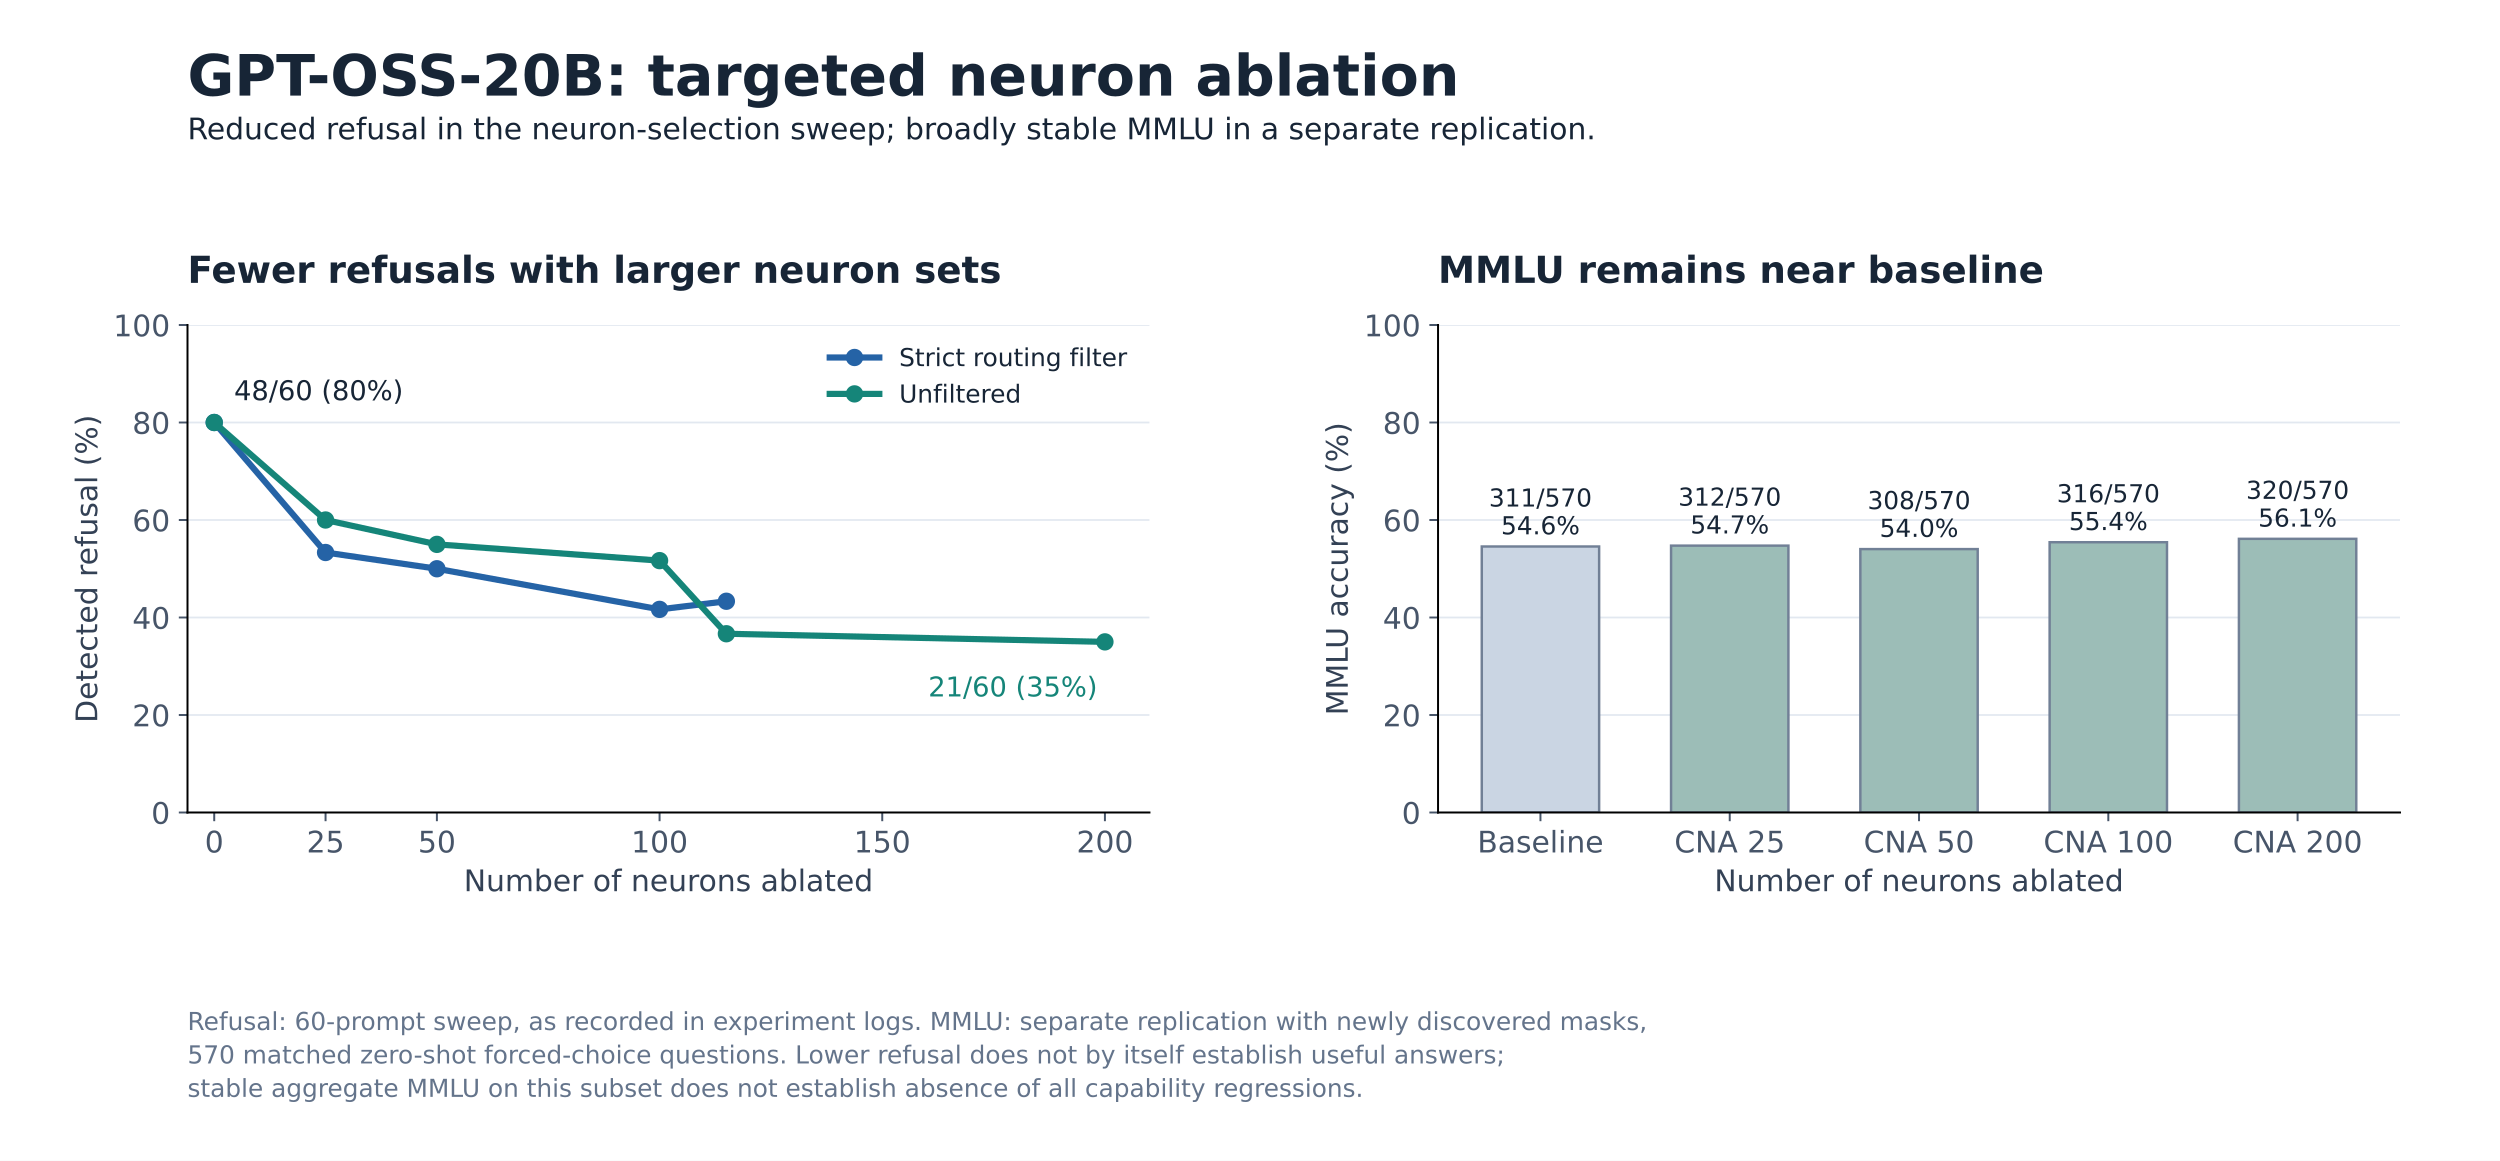
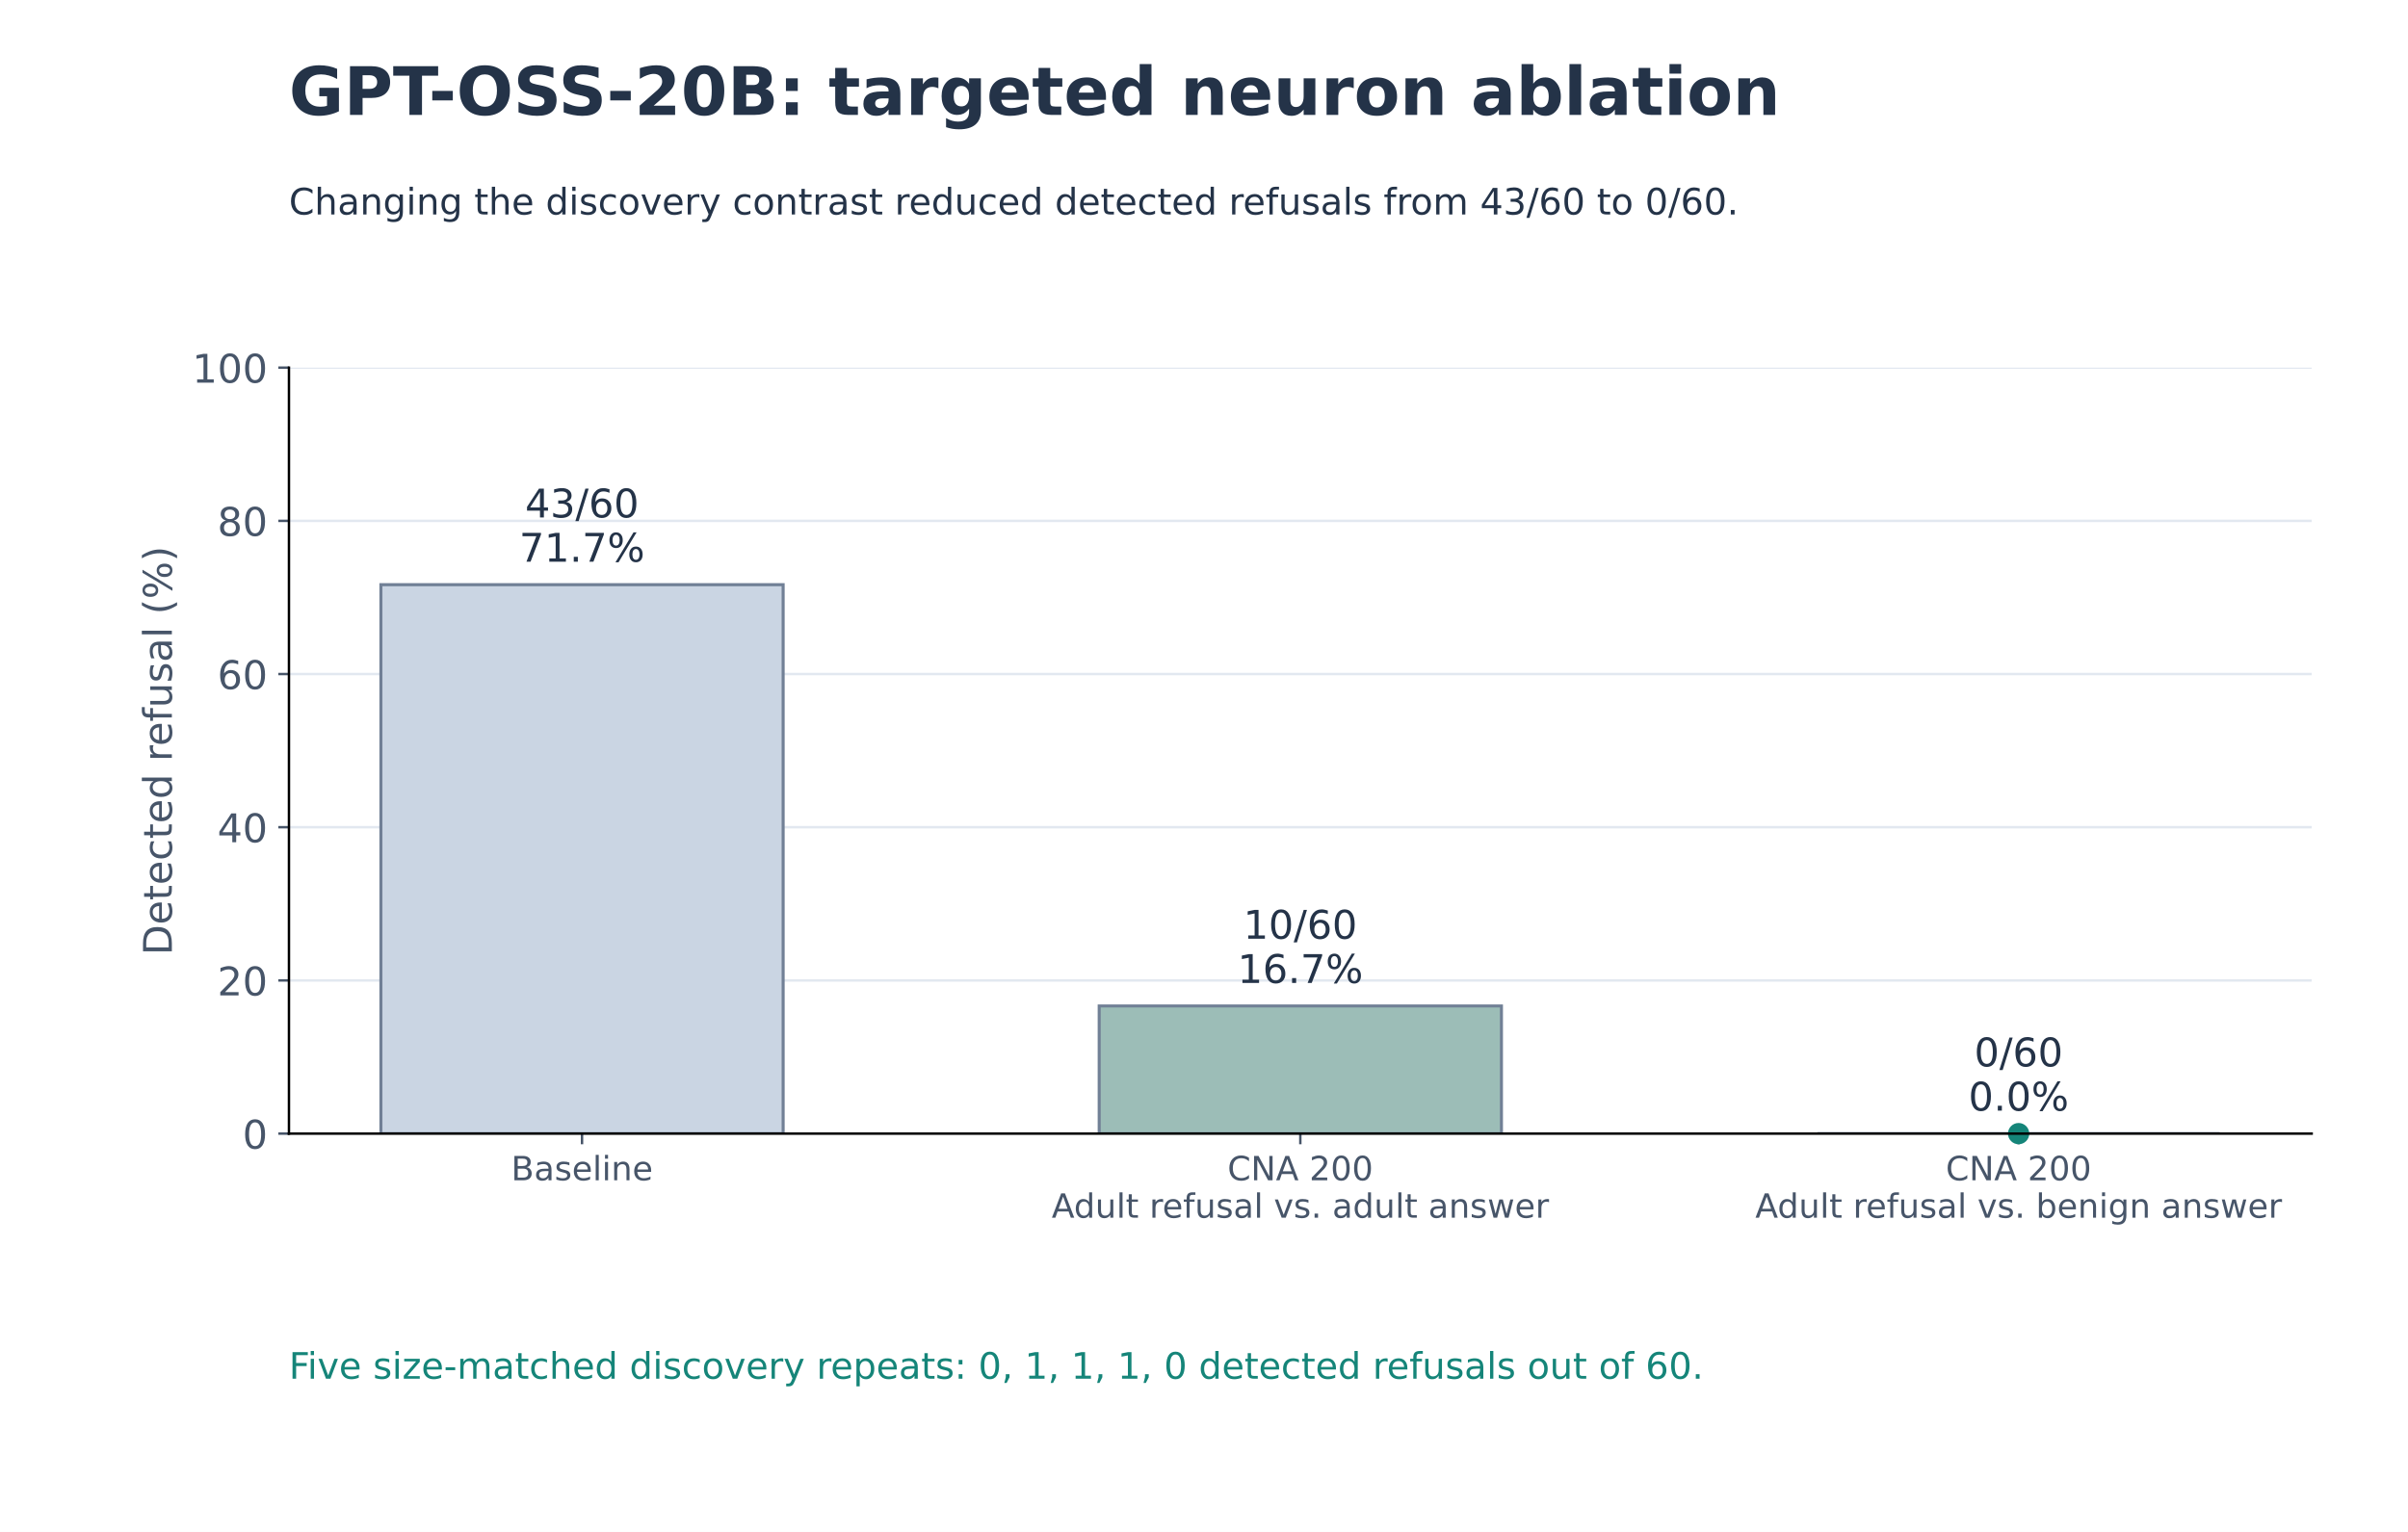
- <svg xmlns="http://www.w3.org/2000/svg" xmlns:xlink="http://www.w3.org/1999/xlink" width="1008pt" height="468pt" viewBox="0 0 1008 468" version="1.1">
+ <svg xmlns="http://www.w3.org/2000/svg" xmlns:xlink="http://www.w3.org/1999/xlink" width="792pt" height="504pt" viewBox="0 0 792 504" version="1.1">
  <defs>
    <style type="text/css">*{stroke-linejoin: round; stroke-linecap: butt}</style>
  </defs>
  <g id="figure_1">
    <g id="patch_1">
-       <path d="M 0 468  L 1008 468  L 1008 0  L 0 0  z " style="fill: #ffffff" />
+       <path d="M 0 504 L 792 504 L 792 0 L 0 0 z " style="fill: #ffffff" />
    </g>
    <g id="axes_1">
      <g id="patch_2">
-         <path d="M 75.6 327.6  L 463.461 327.6  L 463.461 131.04  L 75.6 131.04  z " style="fill: #ffffff" />
+         <path d="M 95.04 372.96 L 760.32 372.96 L 760.32 120.96 L 95.04 120.96 z " style="fill: #ffffff" />
      </g>
      <g id="matplotlib.axis_1">
        <g id="xtick_1">
          <g id="line2d_1">
            <defs>
-               <path id="mc3ae9fcd8c" d="M 0 0  L 0 3.5  " style="stroke: #475569; stroke-width: 0.8" />
+               <path id="m0747cff781" d="M 0 0 L 0 3.5 " style="stroke: #475569; stroke-width: 0.8" />
            </defs>
            <g>
-               <use xlink:href="#mc3ae9fcd8c" x="86.374" y="327.6" style="fill: #475569; stroke: #475569; stroke-width: 0.8" />
+               <use xlink:href="#m0747cff781" x="191.43" y="372.96" style="fill: #475569; stroke: #475569; stroke-width: 0.8" />
            </g>
          </g>
          <g id="text_1">
-             <text style="font-size: 12px; font-family: 'DejaVu Sans'; text-anchor: middle; fill: #475569" x="86.374" y="343.718" transform="rotate(-0 86.37391 343.7181)">0</text>
+             <text style="font-size: 11px; font-family: 'DejaVu Sans'; text-anchor: middle; fill: #475569" x="191.43" y="388.318" transform="rotate(-0 191.43 388.3183)">Baseline</text>
          </g>
        </g>
        <g id="xtick_2">
          <g id="line2d_2">
            <g>
-               <use xlink:href="#mc3ae9fcd8c" x="131.265" y="327.6" style="fill: #475569; stroke: #475569; stroke-width: 0.8" />
+               <use xlink:href="#m0747cff781" x="427.68" y="372.96" style="fill: #475569; stroke: #475569; stroke-width: 0.8" />
            </g>
          </g>
          <g id="text_2">
-             <text style="font-size: 12px; font-family: 'DejaVu Sans'; text-anchor: middle; fill: #475569" x="131.265" y="343.718" transform="rotate(-0 131.2652 343.7181)">25</text>
+             <text style="font-size: 11px; font-family: 'DejaVu Sans'; fill: #475569" transform="translate(403.7163 388.3183)">CNA 200</text>
+             <text style="font-size: 11px; font-family: 'DejaVu Sans'; fill: #475569" transform="translate(345.889 400.6359)">Adult refusal vs. adult answer</text>
          </g>
        </g>
        <g id="xtick_3">
          <g id="line2d_3">
            <g>
-               <use xlink:href="#mc3ae9fcd8c" x="176.157" y="327.6" style="fill: #475569; stroke: #475569; stroke-width: 0.8" />
+               <use xlink:href="#m0747cff781" x="663.93" y="372.96" style="fill: #475569; stroke: #475569; stroke-width: 0.8" />
            </g>
          </g>
          <g id="text_3">
-             <text style="font-size: 12px; font-family: 'DejaVu Sans'; text-anchor: middle; fill: #475569" x="176.157" y="343.718" transform="rotate(-0 176.1565 343.7181)">50</text>
+             <text style="font-size: 11px; font-family: 'DejaVu Sans'; fill: #475569" transform="translate(639.9663 388.3183)">CNA 200</text>
+             <text style="font-size: 11px; font-family: 'DejaVu Sans'; fill: #475569" transform="translate(577.3041 400.6359)">Adult refusal vs. benign answer</text>
          </g>
-         </g>
-         <g id="xtick_4">
-           <g id="line2d_4">
-             <g>
-               <use xlink:href="#mc3ae9fcd8c" x="265.939" y="327.6" style="fill: #475569; stroke: #475569; stroke-width: 0.8" />
-             </g>
-           </g>
-           <g id="text_4">
-             <text style="font-size: 12px; font-family: 'DejaVu Sans'; text-anchor: middle; fill: #475569" x="265.939" y="343.718" transform="rotate(-0 265.9391 343.7181)">100</text>
-           </g>
-         </g>
-         <g id="xtick_5">
-           <g id="line2d_5">
-             <g>
-               <use xlink:href="#mc3ae9fcd8c" x="355.722" y="327.6" style="fill: #475569; stroke: #475569; stroke-width: 0.8" />
-             </g>
-           </g>
-           <g id="text_5">
-             <text style="font-size: 12px; font-family: 'DejaVu Sans'; text-anchor: middle; fill: #475569" x="355.722" y="343.718" transform="rotate(-0 355.7217 343.7181)">150</text>
-           </g>
-         </g>
-         <g id="xtick_6">
-           <g id="line2d_6">
-             <g>
-               <use xlink:href="#mc3ae9fcd8c" x="445.504" y="327.6" style="fill: #475569; stroke: #475569; stroke-width: 0.8" />
-             </g>
-           </g>
-           <g id="text_6">
-             <text style="font-size: 12px; font-family: 'DejaVu Sans'; text-anchor: middle; fill: #475569" x="445.504" y="343.718" transform="rotate(-0 445.5043 343.7181)">200</text>
-           </g>
-         </g>
-         <g id="text_7">
-           <text style="font-size: 12px; font-family: 'DejaVu Sans'; text-anchor: middle; fill: #334155" x="269.53" y="359.332" transform="rotate(-0 269.5304 359.3319)">Number of neurons ablated</text>
        </g>
      </g>
      <g id="matplotlib.axis_2">
        <g id="ytick_1">
-           <g id="line2d_7">
-             <path d="M 75.6 327.6  L 463.461 327.6  " clip-path="url(#pf28609950b)" style="fill: none; stroke: #e2e8f0; stroke-width: 0.7; stroke-linecap: square" />
+           <g id="line2d_4">
+             <path d="M 95.04 372.96 L 760.32 372.96 " clip-path="url(#p802706f1cf)" style="fill: none; stroke: #e2e8f0; stroke-width: 0.8; stroke-linecap: square" />
          </g>
-           <g id="line2d_8">
+           <g id="line2d_5">
            <defs>
-               <path id="m09a30b583e" d="M 0 0  L -3.5 0  " style="stroke: #475569; stroke-width: 0.8" />
+               <path id="m65d9369bc7" d="M 0 0 L -3.5 0 " style="stroke: #475569; stroke-width: 0.8" />
            </defs>
            <g>
-               <use xlink:href="#m09a30b583e" x="75.6" y="327.6" style="fill: #475569; stroke: #475569; stroke-width: 0.8" />
+               <use xlink:href="#m65d9369bc7" x="95.04" y="372.96" style="fill: #475569; stroke: #475569; stroke-width: 0.8" />
+             </g>
+           </g>
+           <g id="text_4">
+             <text style="font-size: 13px; font-family: 'DejaVu Sans'; text-anchor: end; fill: #475569" x="88.04" y="377.899" transform="rotate(-0 88.04 377.899)">0</text>
+           </g>
+         </g>
+         <g id="ytick_2">
+           <g id="line2d_6">
+             <path d="M 95.04 322.56 L 760.32 322.56 " clip-path="url(#p802706f1cf)" style="fill: none; stroke: #e2e8f0; stroke-width: 0.8; stroke-linecap: square" />
+           </g>
+           <g id="line2d_7">
+             <g>
+               <use xlink:href="#m65d9369bc7" x="95.04" y="322.56" style="fill: #475569; stroke: #475569; stroke-width: 0.8" />
+             </g>
+           </g>
+           <g id="text_5">
+             <text style="font-size: 13px; font-family: 'DejaVu Sans'; text-anchor: end; fill: #475569" x="88.04" y="327.499" transform="rotate(-0 88.04 327.499)">20</text>
+           </g>
+         </g>
+         <g id="ytick_3">
+           <g id="line2d_8">
+             <path d="M 95.04 272.16 L 760.32 272.16 " clip-path="url(#p802706f1cf)" style="fill: none; stroke: #e2e8f0; stroke-width: 0.8; stroke-linecap: square" />
+           </g>
+           <g id="line2d_9">
+             <g>
+               <use xlink:href="#m65d9369bc7" x="95.04" y="272.16" style="fill: #475569; stroke: #475569; stroke-width: 0.8" />
+             </g>
+           </g>
+           <g id="text_6">
+             <text style="font-size: 13px; font-family: 'DejaVu Sans'; text-anchor: end; fill: #475569" x="88.04" y="277.099" transform="rotate(-0 88.04 277.099)">40</text>
+           </g>
+         </g>
+         <g id="ytick_4">
+           <g id="line2d_10">
+             <path d="M 95.04 221.76 L 760.32 221.76 " clip-path="url(#p802706f1cf)" style="fill: none; stroke: #e2e8f0; stroke-width: 0.8; stroke-linecap: square" />
+           </g>
+           <g id="line2d_11">
+             <g>
+               <use xlink:href="#m65d9369bc7" x="95.04" y="221.76" style="fill: #475569; stroke: #475569; stroke-width: 0.8" />
+             </g>
+           </g>
+           <g id="text_7">
+             <text style="font-size: 13px; font-family: 'DejaVu Sans'; text-anchor: end; fill: #475569" x="88.04" y="226.699" transform="rotate(-0 88.04 226.699)">60</text>
+           </g>
+         </g>
+         <g id="ytick_5">
+           <g id="line2d_12">
+             <path d="M 95.04 171.36 L 760.32 171.36 " clip-path="url(#p802706f1cf)" style="fill: none; stroke: #e2e8f0; stroke-width: 0.8; stroke-linecap: square" />
+           </g>
+           <g id="line2d_13">
+             <g>
+               <use xlink:href="#m65d9369bc7" x="95.04" y="171.36" style="fill: #475569; stroke: #475569; stroke-width: 0.8" />
            </g>
          </g>
          <g id="text_8">
-             <text style="font-size: 12px; font-family: 'DejaVu Sans'; text-anchor: end; fill: #475569" x="68.6" y="332.159" transform="rotate(-0 68.6 332.1591)">0</text>
+             <text style="font-size: 13px; font-family: 'DejaVu Sans'; text-anchor: end; fill: #475569" x="88.04" y="176.299" transform="rotate(-0 88.04 176.299)">80</text>
          </g>
        </g>
-         <g id="ytick_2">
-           <g id="line2d_9">
-             <path d="M 75.6 288.288  L 463.461 288.288  " clip-path="url(#pf28609950b)" style="fill: none; stroke: #e2e8f0; stroke-width: 0.7; stroke-linecap: square" />
+         <g id="ytick_6">
+           <g id="line2d_14">
+             <path d="M 95.04 120.96 L 760.32 120.96 " clip-path="url(#p802706f1cf)" style="fill: none; stroke: #e2e8f0; stroke-width: 0.8; stroke-linecap: square" />
          </g>
-           <g id="line2d_10">
+           <g id="line2d_15">
            <g>
-               <use xlink:href="#m09a30b583e" x="75.6" y="288.288" style="fill: #475569; stroke: #475569; stroke-width: 0.8" />
+               <use xlink:href="#m65d9369bc7" x="95.04" y="120.96" style="fill: #475569; stroke: #475569; stroke-width: 0.8" />
            </g>
          </g>
          <g id="text_9">
-             <text style="font-size: 12px; font-family: 'DejaVu Sans'; text-anchor: end; fill: #475569" x="68.6" y="292.847" transform="rotate(-0 68.6 292.8471)">20</text>
+             <text style="font-size: 13px; font-family: 'DejaVu Sans'; text-anchor: end; fill: #475569" x="88.04" y="125.899" transform="rotate(-0 88.04 125.899)">100</text>
          </g>
        </g>
-         <g id="ytick_3">
-           <g id="line2d_11">
-             <path d="M 75.6 248.976  L 463.461 248.976  " clip-path="url(#pf28609950b)" style="fill: none; stroke: #e2e8f0; stroke-width: 0.7; stroke-linecap: square" />
-           </g>
-           <g id="line2d_12">
-             <g>
-               <use xlink:href="#m09a30b583e" x="75.6" y="248.976" style="fill: #475569; stroke: #475569; stroke-width: 0.8" />
-             </g>
-           </g>
-           <g id="text_10">
-             <text style="font-size: 12px; font-family: 'DejaVu Sans'; text-anchor: end; fill: #475569" x="68.6" y="253.535" transform="rotate(-0 68.6 253.5351)">40</text>
-           </g>
-         </g>
-         <g id="ytick_4">
-           <g id="line2d_13">
-             <path d="M 75.6 209.664  L 463.461 209.664  " clip-path="url(#pf28609950b)" style="fill: none; stroke: #e2e8f0; stroke-width: 0.7; stroke-linecap: square" />
-           </g>
-           <g id="line2d_14">
-             <g>
-               <use xlink:href="#m09a30b583e" x="75.6" y="209.664" style="fill: #475569; stroke: #475569; stroke-width: 0.8" />
-             </g>
-           </g>
-           <g id="text_11">
-             <text style="font-size: 12px; font-family: 'DejaVu Sans'; text-anchor: end; fill: #475569" x="68.6" y="214.223" transform="rotate(-0 68.6 214.2231)">60</text>
-           </g>
-         </g>
-         <g id="ytick_5">
-           <g id="line2d_15">
-             <path d="M 75.6 170.352  L 463.461 170.352  " clip-path="url(#pf28609950b)" style="fill: none; stroke: #e2e8f0; stroke-width: 0.7; stroke-linecap: square" />
-           </g>
-           <g id="line2d_16">
-             <g>
-               <use xlink:href="#m09a30b583e" x="75.6" y="170.352" style="fill: #475569; stroke: #475569; stroke-width: 0.8" />
-             </g>
-           </g>
-           <g id="text_12">
-             <text style="font-size: 12px; font-family: 'DejaVu Sans'; text-anchor: end; fill: #475569" x="68.6" y="174.911" transform="rotate(-0 68.6 174.9111)">80</text>
-           </g>
-         </g>
-         <g id="ytick_6">
-           <g id="line2d_17">
-             <path d="M 75.6 131.04  L 463.461 131.04  " clip-path="url(#pf28609950b)" style="fill: none; stroke: #e2e8f0; stroke-width: 0.7; stroke-linecap: square" />
-           </g>
-           <g id="line2d_18">
-             <g>
-               <use xlink:href="#m09a30b583e" x="75.6" y="131.04" style="fill: #475569; stroke: #475569; stroke-width: 0.8" />
-             </g>
-           </g>
-           <g id="text_13">
-             <text style="font-size: 12px; font-family: 'DejaVu Sans'; text-anchor: end; fill: #475569" x="68.6" y="135.599" transform="rotate(-0 68.6 135.5991)">100</text>
-           </g>
-         </g>
-         <g id="text_14">
-           <text style="font-size: 12px; font-family: 'DejaVu Sans'; text-anchor: middle; fill: #334155" x="39.199" y="229.32" transform="rotate(-90 39.19938 229.32)">Detected refusal (%)</text>
-         </g>
-       </g>
-       <g id="line2d_19">
-         <path d="M 86.374 170.352  L 131.265 222.768  L 176.157 229.32  L 265.939 245.7  L 292.874 242.424  " clip-path="url(#pf28609950b)" style="fill: none; stroke: #2563a6; stroke-width: 2.5; stroke-linecap: square" />
-         <defs>
-           <path id="m83f0454fe0" d="M 0 3  C 0.796 3 1.559 2.684 2.121 2.121  C 2.684 1.559 3 0.796 3 0  C 3 -0.796 2.684 -1.559 2.121 -2.121  C 1.559 -2.684 0.796 -3 0 -3  C -0.796 -3 -1.559 -2.684 -2.121 -2.121  C -2.684 -1.559 -3 -0.796 -3 0  C -3 0.796 -2.684 1.559 -2.121 2.121  C -1.559 2.684 -0.796 3 0 3  z " style="stroke: #2563a6" />
-         </defs>
-         <g clip-path="url(#pf28609950b)">
-           <use xlink:href="#m83f0454fe0" x="86.374" y="170.352" style="fill: #2563a6; stroke: #2563a6" />
-           <use xlink:href="#m83f0454fe0" x="131.265" y="222.768" style="fill: #2563a6; stroke: #2563a6" />
-           <use xlink:href="#m83f0454fe0" x="176.157" y="229.32" style="fill: #2563a6; stroke: #2563a6" />
-           <use xlink:href="#m83f0454fe0" x="265.939" y="245.7" style="fill: #2563a6; stroke: #2563a6" />
-           <use xlink:href="#m83f0454fe0" x="292.874" y="242.424" style="fill: #2563a6; stroke: #2563a6" />
-         </g>
-       </g>
-       <g id="line2d_20">
-         <path d="M 86.374 170.352  L 131.265 209.664  L 176.157 219.492  L 265.939 226.044  L 292.874 255.528  L 445.504 258.804  " clip-path="url(#pf28609950b)" style="fill: none; stroke: #158579; stroke-width: 2.5; stroke-linecap: square" />
-         <defs>
-           <path id="m550bf35a1e" d="M 0 3  C 0.796 3 1.559 2.684 2.121 2.121  C 2.684 1.559 3 0.796 3 0  C 3 -0.796 2.684 -1.559 2.121 -2.121  C 1.559 -2.684 0.796 -3 0 -3  C -0.796 -3 -1.559 -2.684 -2.121 -2.121  C -2.684 -1.559 -3 -0.796 -3 0  C -3 0.796 -2.684 1.559 -2.121 2.121  C -1.559 2.684 -0.796 3 0 3  z " style="stroke: #158579" />
-         </defs>
-         <g clip-path="url(#pf28609950b)">
-           <use xlink:href="#m550bf35a1e" x="86.374" y="170.352" style="fill: #158579; stroke: #158579" />
-           <use xlink:href="#m550bf35a1e" x="131.265" y="209.664" style="fill: #158579; stroke: #158579" />
-           <use xlink:href="#m550bf35a1e" x="176.157" y="219.492" style="fill: #158579; stroke: #158579" />
-           <use xlink:href="#m550bf35a1e" x="265.939" y="226.044" style="fill: #158579; stroke: #158579" />
-           <use xlink:href="#m550bf35a1e" x="292.874" y="255.528" style="fill: #158579; stroke: #158579" />
-           <use xlink:href="#m550bf35a1e" x="445.504" y="258.804" style="fill: #158579; stroke: #158579" />
+         <g id="text_10">
+           <text style="font-size: 13px; font-family: 'DejaVu Sans'; text-anchor: middle; fill: #475569" x="56.523" y="246.96" transform="rotate(-90 56.52266 246.96)">Detected refusal (%)</text>
        </g>
      </g>
      <g id="patch_3">
-         <path d="M 75.6 327.6  L 75.6 131.04  " style="fill: none; stroke: #000000; stroke-width: 0.8; stroke-linejoin: miter; stroke-linecap: square" />
+         <path d="M 125.28 372.96 L 257.58 372.96 L 257.58 192.36 L 125.28 192.36 z " clip-path="url(#p802706f1cf)" style="fill: #cad5e3; stroke: #718096; stroke-linejoin: miter" />
      </g>
      <g id="patch_4">
-         <path d="M 75.6 327.6  L 463.461 327.6  " style="fill: none; stroke: #000000; stroke-width: 0.8; stroke-linejoin: miter; stroke-linecap: square" />
+         <path d="M 361.53 372.96 L 493.83 372.96 L 493.83 330.96 L 361.53 330.96 z " clip-path="url(#p802706f1cf)" style="fill: #9cbdb7; stroke: #718096; stroke-linejoin: miter" />
      </g>
-       <g id="text_15">
-         <text style="font-size: 11px; font-family: 'DejaVu Sans'; text-anchor: start; fill: #172536" x="94.374" y="161.352" transform="rotate(-0 94.37391 161.352)">48/60 (80%)</text>
+       <g id="patch_5">
+         <path d="M 597.78 372.96 L 730.08 372.96 L 730.08 372.96 L 597.78 372.96 z " clip-path="url(#p802706f1cf)" style="fill: #158579; stroke: #718096; stroke-linejoin: miter" />
      </g>
-       <g id="text_16">
-         <text style="font-size: 11px; font-family: 'DejaVu Sans'; text-anchor: end; fill: #158579" x="442.504" y="280.804" transform="rotate(-0 442.5043 280.804)">21/60 (35%)</text>
-       </g>
-       <g id="text_17">
-         <text style="font-weight: 700; font-size: 15px; font-family: 'DejaVu Sans'; text-anchor: start; fill: #172536" x="75.6" y="114.04" transform="rotate(-0 75.6 114.04)">Fewer refusals with larger neuron sets</text>
-       </g>
-       <g id="legend_1">
-         <g id="line2d_21">
-           <path d="M 334.541 144.138  L 344.541 144.138  L 354.541 144.138  " style="fill: none; stroke: #2563a6; stroke-width: 2.5; stroke-linecap: square" />
-           <g>
-             <use xlink:href="#m83f0454fe0" x="344.541" y="144.138" style="fill: #2563a6; stroke: #2563a6" />
-           </g>
-         </g>
-         <g id="text_18">
-           <text style="font-size: 10px; font-family: 'DejaVu Sans'; text-anchor: start; fill: #172536" x="362.541" y="147.638" transform="rotate(-0 362.5406 147.6384)">Strict routing filter</text>
-         </g>
-         <g id="line2d_22">
-           <path d="M 334.541 158.817  L 344.541 158.817  L 354.541 158.817  " style="fill: none; stroke: #158579; stroke-width: 2.5; stroke-linecap: square" />
-           <g>
-             <use xlink:href="#m550bf35a1e" x="344.541" y="158.817" style="fill: #158579; stroke: #158579" />
-           </g>
-         </g>
-         <g id="text_19">
-           <text style="font-size: 10px; font-family: 'DejaVu Sans'; text-anchor: start; fill: #172536" x="362.541" y="162.317" transform="rotate(-0 362.5406 162.3166)">Unfiltered</text>
-         </g>
-       </g>
-     </g>
-     <g id="axes_2">
-       <g id="patch_5">
-         <path d="M 579.819 327.6  L 967.68 327.6  L 967.68 131.04  L 579.819 131.04  z " style="fill: #ffffff" />
-       </g>
-       <g id="matplotlib.axis_3">
-         <g id="xtick_7">
-           <g id="line2d_23">
-             <g>
-               <use xlink:href="#mc3ae9fcd8c" x="621.109" y="327.6" style="fill: #475569; stroke: #475569; stroke-width: 0.8" />
-             </g>
-           </g>
-           <g id="text_20">
-             <text style="font-size: 12px; font-family: 'DejaVu Sans'; text-anchor: middle; fill: #475569" x="621.109" y="343.718" transform="rotate(-0 621.1085 343.7181)">Baseline</text>
-           </g>
-         </g>
-         <g id="xtick_8">
-           <g id="line2d_24">
-             <g>
-               <use xlink:href="#mc3ae9fcd8c" x="697.429" y="327.6" style="fill: #475569; stroke: #475569; stroke-width: 0.8" />
-             </g>
-           </g>
-           <g id="text_21">
-             <text style="font-size: 12px; font-family: 'DejaVu Sans'; text-anchor: middle; fill: #475569" x="697.429" y="343.718" transform="rotate(-0 697.429 343.7181)">CNA 25</text>
-           </g>
-         </g>
-         <g id="xtick_9">
-           <g id="line2d_25">
-             <g>
-               <use xlink:href="#mc3ae9fcd8c" x="773.75" y="327.6" style="fill: #475569; stroke: #475569; stroke-width: 0.8" />
-             </g>
-           </g>
-           <g id="text_22">
-             <text style="font-size: 12px; font-family: 'DejaVu Sans'; text-anchor: middle; fill: #475569" x="773.75" y="343.718" transform="rotate(-0 773.7496 343.7181)">CNA 50</text>
-           </g>
-         </g>
-         <g id="xtick_10">
-           <g id="line2d_26">
-             <g>
-               <use xlink:href="#mc3ae9fcd8c" x="850.07" y="327.6" style="fill: #475569; stroke: #475569; stroke-width: 0.8" />
-             </g>
-           </g>
-           <g id="text_23">
-             <text style="font-size: 12px; font-family: 'DejaVu Sans'; text-anchor: middle; fill: #475569" x="850.07" y="343.718" transform="rotate(-0 850.0701 343.7181)">CNA 100</text>
-           </g>
-         </g>
-         <g id="xtick_11">
-           <g id="line2d_27">
-             <g>
-               <use xlink:href="#mc3ae9fcd8c" x="926.391" y="327.6" style="fill: #475569; stroke: #475569; stroke-width: 0.8" />
-             </g>
-           </g>
-           <g id="text_24">
-             <text style="font-size: 12px; font-family: 'DejaVu Sans'; text-anchor: middle; fill: #475569" x="926.391" y="343.718" transform="rotate(-0 926.3906 343.7181)">CNA 200</text>
-           </g>
-         </g>
-         <g id="text_25">
-           <text style="font-size: 12px; font-family: 'DejaVu Sans'; text-anchor: middle; fill: #334155" x="773.75" y="359.332" transform="rotate(-0 773.7496 359.3319)">Number of neurons ablated</text>
-         </g>
-       </g>
-       <g id="matplotlib.axis_4">
-         <g id="ytick_7">
-           <g id="line2d_28">
-             <path d="M 579.819 327.6  L 967.68 327.6  " clip-path="url(#pdecaf49817)" style="fill: none; stroke: #e2e8f0; stroke-width: 0.7; stroke-linecap: square" />
-           </g>
-           <g id="line2d_29">
-             <g>
-               <use xlink:href="#m09a30b583e" x="579.819" y="327.6" style="fill: #475569; stroke: #475569; stroke-width: 0.8" />
-             </g>
-           </g>
-           <g id="text_26">
-             <text style="font-size: 12px; font-family: 'DejaVu Sans'; text-anchor: end; fill: #475569" x="572.819" y="332.159" transform="rotate(-0 572.8191 332.1591)">0</text>
-           </g>
-         </g>
-         <g id="ytick_8">
-           <g id="line2d_30">
-             <path d="M 579.819 288.288  L 967.68 288.288  " clip-path="url(#pdecaf49817)" style="fill: none; stroke: #e2e8f0; stroke-width: 0.7; stroke-linecap: square" />
-           </g>
-           <g id="line2d_31">
-             <g>
-               <use xlink:href="#m09a30b583e" x="579.819" y="288.288" style="fill: #475569; stroke: #475569; stroke-width: 0.8" />
-             </g>
-           </g>
-           <g id="text_27">
-             <text style="font-size: 12px; font-family: 'DejaVu Sans'; text-anchor: end; fill: #475569" x="572.819" y="292.847" transform="rotate(-0 572.8191 292.8471)">20</text>
-           </g>
-         </g>
-         <g id="ytick_9">
-           <g id="line2d_32">
-             <path d="M 579.819 248.976  L 967.68 248.976  " clip-path="url(#pdecaf49817)" style="fill: none; stroke: #e2e8f0; stroke-width: 0.7; stroke-linecap: square" />
-           </g>
-           <g id="line2d_33">
-             <g>
-               <use xlink:href="#m09a30b583e" x="579.819" y="248.976" style="fill: #475569; stroke: #475569; stroke-width: 0.8" />
-             </g>
-           </g>
-           <g id="text_28">
-             <text style="font-size: 12px; font-family: 'DejaVu Sans'; text-anchor: end; fill: #475569" x="572.819" y="253.535" transform="rotate(-0 572.8191 253.5351)">40</text>
-           </g>
-         </g>
-         <g id="ytick_10">
-           <g id="line2d_34">
-             <path d="M 579.819 209.664  L 967.68 209.664  " clip-path="url(#pdecaf49817)" style="fill: none; stroke: #e2e8f0; stroke-width: 0.7; stroke-linecap: square" />
-           </g>
-           <g id="line2d_35">
-             <g>
-               <use xlink:href="#m09a30b583e" x="579.819" y="209.664" style="fill: #475569; stroke: #475569; stroke-width: 0.8" />
-             </g>
-           </g>
-           <g id="text_29">
-             <text style="font-size: 12px; font-family: 'DejaVu Sans'; text-anchor: end; fill: #475569" x="572.819" y="214.223" transform="rotate(-0 572.8191 214.2231)">60</text>
-           </g>
-         </g>
-         <g id="ytick_11">
-           <g id="line2d_36">
-             <path d="M 579.819 170.352  L 967.68 170.352  " clip-path="url(#pdecaf49817)" style="fill: none; stroke: #e2e8f0; stroke-width: 0.7; stroke-linecap: square" />
-           </g>
-           <g id="line2d_37">
-             <g>
-               <use xlink:href="#m09a30b583e" x="579.819" y="170.352" style="fill: #475569; stroke: #475569; stroke-width: 0.8" />
-             </g>
-           </g>
-           <g id="text_30">
-             <text style="font-size: 12px; font-family: 'DejaVu Sans'; text-anchor: end; fill: #475569" x="572.819" y="174.911" transform="rotate(-0 572.8191 174.9111)">80</text>
-           </g>
-         </g>
-         <g id="ytick_12">
-           <g id="line2d_38">
-             <path d="M 579.819 131.04  L 967.68 131.04  " clip-path="url(#pdecaf49817)" style="fill: none; stroke: #e2e8f0; stroke-width: 0.7; stroke-linecap: square" />
-           </g>
-           <g id="line2d_39">
-             <g>
-               <use xlink:href="#m09a30b583e" x="579.819" y="131.04" style="fill: #475569; stroke: #475569; stroke-width: 0.8" />
-             </g>
-           </g>
-           <g id="text_31">
-             <text style="font-size: 12px; font-family: 'DejaVu Sans'; text-anchor: end; fill: #475569" x="572.819" y="135.599" transform="rotate(-0 572.8191 135.5991)">100</text>
-           </g>
-         </g>
-         <g id="text_32">
-           <text style="font-size: 12px; font-family: 'DejaVu Sans'; text-anchor: middle; fill: #334155" x="543.419" y="229.32" transform="rotate(-90 543.4185 229.32)">MMLU accuracy (%)</text>
+       <g id="line2d_16">
+         <defs>
+           <path id="m6a947e08f2" d="M 0 3 C 0.796 3 1.559 2.684 2.121 2.121 C 2.684 1.559 3 0.796 3 0 C 3 -0.796 2.684 -1.559 2.121 -2.121 C 1.559 -2.684 0.796 -3 0 -3 C -0.796 -3 -1.559 -2.684 -2.121 -2.121 C -2.684 -1.559 -3 -0.796 -3 0 C -3 0.796 -2.684 1.559 -2.121 2.121 C -1.559 2.684 -0.796 3 0 3 z " style="stroke: #158579" />
+         </defs>
+         <g>
+           <use xlink:href="#m6a947e08f2" x="663.93" y="372.96" style="fill: #158579; stroke: #158579" />
        </g>
      </g>
      <g id="patch_6">
-         <path d="M 597.449 327.6  L 644.768 327.6  L 644.768 220.354  L 597.449 220.354  z " clip-path="url(#pdecaf49817)" style="fill: #cad5e3; stroke: #718096; stroke-linejoin: miter" />
+         <path d="M 95.04 372.96 L 95.04 120.96 " style="fill: none; stroke: #000000; stroke-width: 0.8; stroke-linejoin: miter; stroke-linecap: square" />
      </g>
      <g id="patch_7">
-         <path d="M 673.77 327.6  L 721.088 327.6  L 721.088 220.009  L 673.77 220.009  z " clip-path="url(#pdecaf49817)" style="fill: #9cbdb7; stroke: #718096; stroke-linejoin: miter" />
+         <path d="M 95.04 372.96 L 760.32 372.96 " style="fill: none; stroke: #000000; stroke-width: 0.8; stroke-linejoin: miter; stroke-linecap: square" />
      </g>
-       <g id="patch_8">
-         <path d="M 750.09 327.6  L 797.409 327.6  L 797.409 221.389  L 750.09 221.389  z " clip-path="url(#pdecaf49817)" style="fill: #9cbdb7; stroke: #718096; stroke-linejoin: miter" />
+       <g id="text_11">
+         <text style="font-size: 13px; font-family: 'DejaVu Sans'; fill: #243348" transform="translate(172.6978 170.2428)">43/60</text>
+         <text style="font-size: 13px; font-family: 'DejaVu Sans'; fill: #243348" transform="translate(170.7813 184.8)">71.7%</text>
      </g>
-       <g id="patch_9">
-         <path d="M 826.411 327.6  L 873.729 327.6  L 873.729 218.63  L 826.411 218.63  z " clip-path="url(#pdecaf49817)" style="fill: #9cbdb7; stroke: #718096; stroke-linejoin: miter" />
+       <g id="text_12">
+         <text style="font-size: 13px; font-family: 'DejaVu Sans'; fill: #243348" transform="translate(408.9478 308.8428)">10/60</text>
+         <text style="font-size: 13px; font-family: 'DejaVu Sans'; fill: #243348" transform="translate(407.0313 323.4)">16.7%</text>
      </g>
-       <g id="patch_10">
-         <path d="M 902.731 327.6  L 950.05 327.6  L 950.05 217.251  L 902.731 217.251  z " clip-path="url(#pdecaf49817)" style="fill: #9cbdb7; stroke: #718096; stroke-linejoin: miter" />
-       </g>
-       <g id="patch_11">
-         <path d="M 579.819 327.6  L 579.819 131.04  " style="fill: none; stroke: #000000; stroke-width: 0.8; stroke-linejoin: miter; stroke-linecap: square" />
-       </g>
-       <g id="patch_12">
-         <path d="M 579.819 327.6  L 967.68 327.6  " style="fill: none; stroke: #000000; stroke-width: 0.8; stroke-linejoin: miter; stroke-linecap: square" />
-       </g>
-       <g id="text_33">
-         <text style="font-size: 10px; font-family: 'DejaVu Sans'; fill: #172536" transform="translate(600.3367 204.2423)">311/570</text>
-         <text style="font-size: 10px; font-family: 'DejaVu Sans'; fill: #172536" transform="translate(605.2249 215.4401)">54.6%</text>
-       </g>
-       <g id="text_34">
-         <text style="font-size: 10px; font-family: 'DejaVu Sans'; fill: #172536" transform="translate(676.6572 203.8975)">312/570</text>
-         <text style="font-size: 10px; font-family: 'DejaVu Sans'; fill: #172536" transform="translate(681.5455 215.0953)">54.7%</text>
-       </g>
-       <g id="text_35">
-         <text style="font-size: 10px; font-family: 'DejaVu Sans'; fill: #172536" transform="translate(752.9777 205.2768)">308/570</text>
-         <text style="font-size: 10px; font-family: 'DejaVu Sans'; fill: #172536" transform="translate(757.866 216.4746)">54.0%</text>
-       </g>
-       <g id="text_36">
-         <text style="font-size: 10px; font-family: 'DejaVu Sans'; fill: #172536" transform="translate(829.2982 202.5181)">316/570</text>
-         <text style="font-size: 10px; font-family: 'DejaVu Sans'; fill: #172536" transform="translate(834.1865 213.7159)">55.4%</text>
-       </g>
-       <g id="text_37">
-         <text style="font-size: 10px; font-family: 'DejaVu Sans'; fill: #172536" transform="translate(905.6187 201.1387)">320/570</text>
-         <text style="font-size: 10px; font-family: 'DejaVu Sans'; fill: #172536" transform="translate(910.507 212.3365)">56.1%</text>
-       </g>
-       <g id="text_38">
-         <text style="font-weight: 700; font-size: 15px; font-family: 'DejaVu Sans'; text-anchor: start; fill: #172536" x="579.819" y="114.04" transform="rotate(-0 579.8191 114.04)">MMLU remains near baseline</text>
+       <g id="text_13">
+         <text style="font-size: 13px; font-family: 'DejaVu Sans'; fill: #243348" transform="translate(649.3334 350.8428)">0/60</text>
+         <text style="font-size: 13px; font-family: 'DejaVu Sans'; fill: #243348" transform="translate(647.417 365.4)">0.0%</text>
      </g>
    </g>
-     <g id="text_39">
-       <text style="font-weight: 700; font-size: 23px; font-family: 'DejaVu Sans'; text-anchor: start; fill: #172536" x="75.6" y="38.536" transform="rotate(-0 75.6 38.53641)">GPT-OSS-20B: targeted neuron ablation</text>
+     <g id="text_14">
+       <text style="font-weight: 700; font-size: 22px; font-family: 'DejaVu Sans'; text-anchor: start; fill: #243348" x="95.04" y="37.8" transform="rotate(-0 95.04 37.8)">GPT-OSS-20B: targeted neuron ablation</text>
    </g>
-     <g id="text_40">
-       <text style="font-size: 12px; font-family: 'DejaVu Sans'; text-anchor: start; fill: #172536" x="75.6" y="56.16" transform="rotate(-0 75.6 56.16)">Reduced refusal in the neuron-selection sweep; broadly stable MMLU in a separate replication.</text>
+     <g id="text_15">
+       <text style="font-size: 12px; font-family: 'DejaVu Sans'; text-anchor: start; fill: #243348" x="95.04" y="70.56" transform="rotate(-0 95.04 70.56)">Changing the discovery contrast reduced detected refusals from 43/60 to 0/60.</text>
    </g>
-     <g id="text_41">
-       <text style="font-size: 10px; font-family: 'DejaVu Sans'; fill: #64748b" transform="translate(75.6 415.3053)">Refusal: 60-prompt sweep, as recorded in experiment logs. MMLU: separate replication with newly discovered masks,</text>
-       <text style="font-size: 10px; font-family: 'DejaVu Sans'; fill: #64748b" transform="translate(75.6 428.7827)">570 matched zero-shot forced-choice questions. Lower refusal does not by itself establish useful answers;</text>
-       <text style="font-size: 10px; font-family: 'DejaVu Sans'; fill: #64748b" transform="translate(75.6 442.26)">stable aggregate MMLU on this subset does not establish absence of all capability regressions.</text>
+     <g id="text_16">
+       <text style="font-size: 12px; font-family: 'DejaVu Sans'; text-anchor: start; fill: #158579" x="95.04" y="453.6" transform="rotate(-0 95.04 453.6)">Five size-matched discovery repeats: 0, 1, 1, 1, 0 detected refusals out of 60.</text>
    </g>
  </g>
  <defs>
-     <clipPath id="pf28609950b">
-       <rect x="75.6" y="131.04" width="387.861" height="196.56" />
-     </clipPath>
-     <clipPath id="pdecaf49817">
-       <rect x="579.819" y="131.04" width="387.861" height="196.56" />
+     <clipPath id="p802706f1cf">
+       <rect x="95.04" y="120.96" width="665.28" height="252" />
    </clipPath>
  </defs>
</svg>
